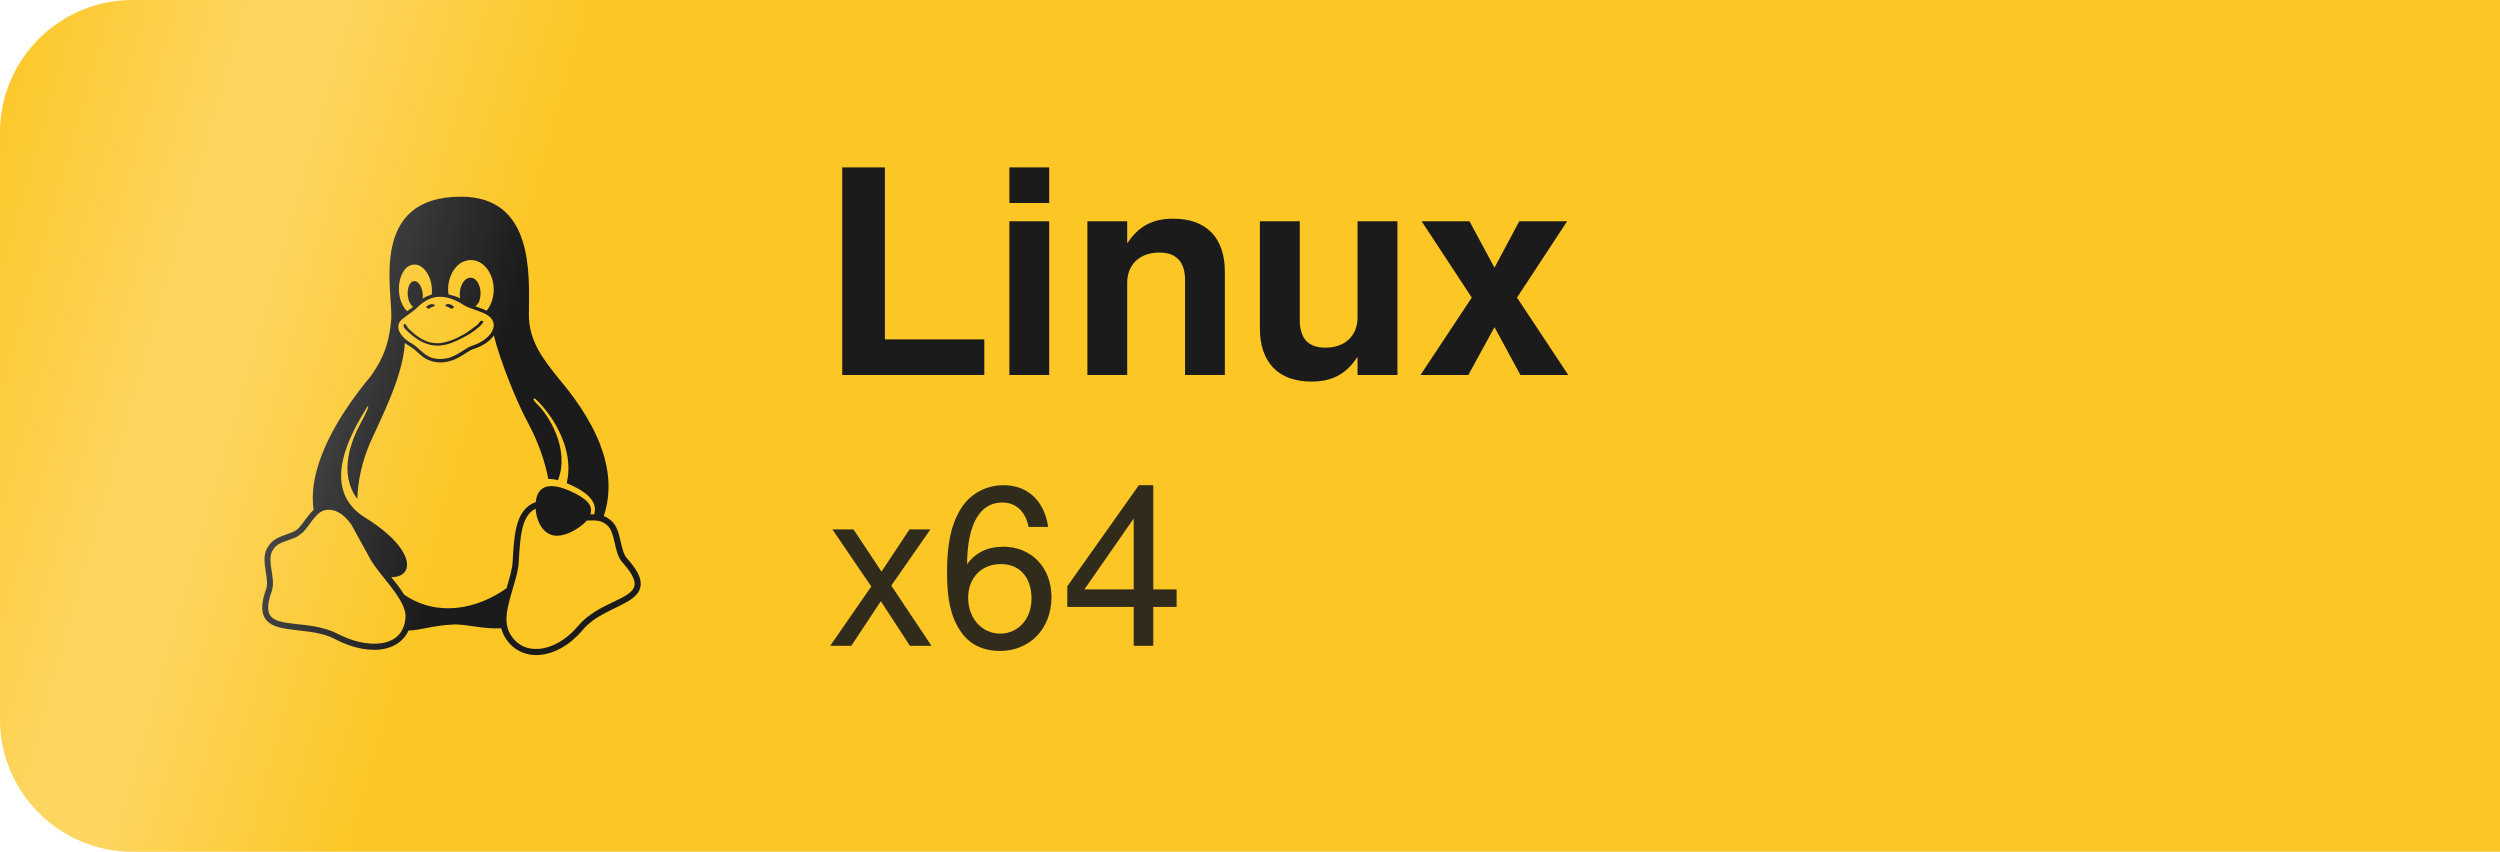
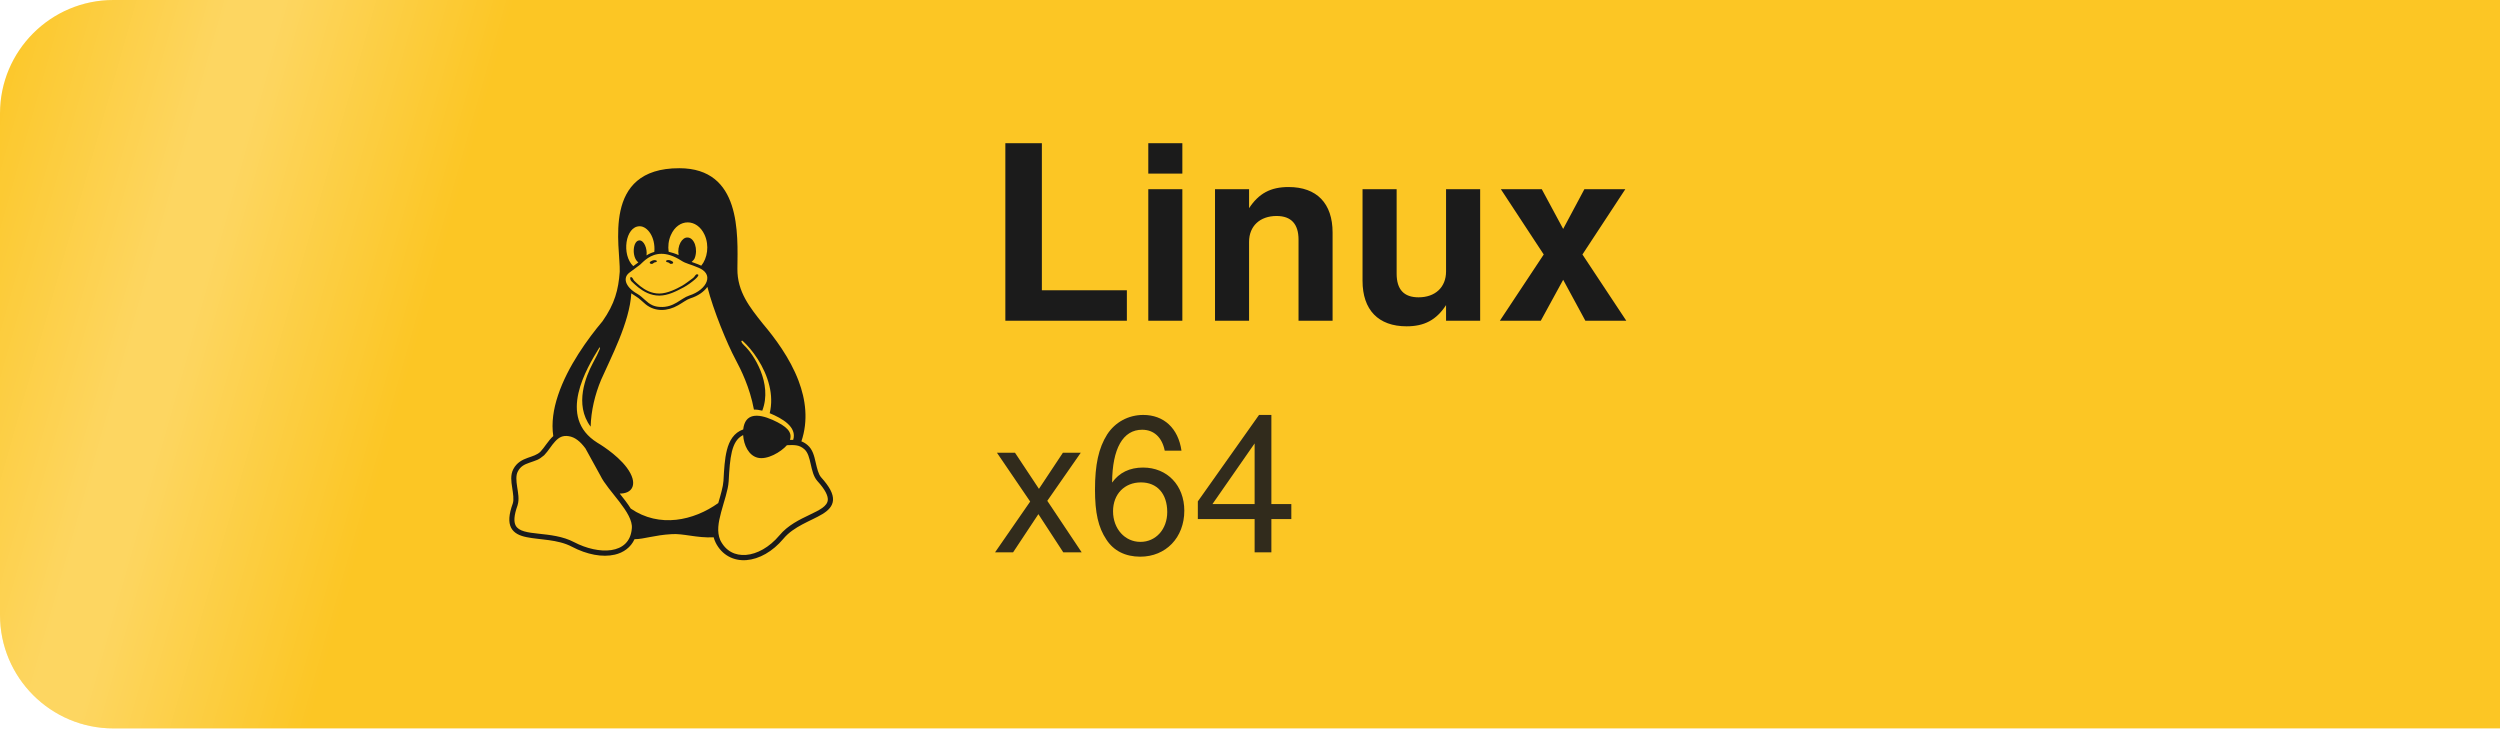
- <svg xmlns="http://www.w3.org/2000/svg" viewBox="0 0 720 245.3" width="720" height="245.3" role="img" aria-label="Download for Linux">
+ <svg xmlns="http://www.w3.org/2000/svg" viewBox="0 0 841.9 245.3" width="841.9" height="245.3" role="img" aria-label="Download for Linux">
  <defs>
    <clipPath id="edge">
-       <path d="M38.2,0 H720 V245.3 H38.2 A38.2,38.2 0 0 1 0,207.1 V38.2 A38.2,38.2 0 0 1 38.2,0 Z" />
+       <path d="M38.2,0 H841.9 V245.3 H38.2 A38.2,38.2 0 0 1 0,207.1 V38.2 A38.2,38.2 0 0 1 38.2,0 Z" />
    </clipPath>
    <linearGradient id="sheen" x1="0" y1="0" x2="1" y2="0">
      <stop offset="0" stop-color="#fff" stop-opacity="0" />
      <stop offset="0.45" stop-color="#fff" stop-opacity="0.28" />
      <stop offset="0.55" stop-color="#fff" stop-opacity="0.28" />
      <stop offset="1" stop-color="#fff" stop-opacity="0" />
    </linearGradient>
  </defs>
  <style>
    @keyframes pass {
-       0%       { transform: translateX(-278.2px); }
-       10.55%   { transform: translateX(998.2px); }
-       100%     { transform: translateX(998.2px); }
+       0%       { transform: translateX(-278.4px); }
+       9.82%   { transform: translateX(1120.3px); }
+       100%     { transform: translateX(1120.3px); }
    }
-     .band { animation: pass 9.206s linear 1.501s infinite backwards; }
+     .band { animation: pass 10.822s linear 1.733s infinite backwards; }
    @media (prefers-reduced-motion: reduce) {
      .band { animation: none; opacity: 0; }
    }
  </style>
-   <path d="M38.2,0 H720 V245.3 H38.2 A38.2,38.2 0 0 1 0,207.1 V38.2 A38.2,38.2 0 0 1 38.2,0 Z" fill="#fcc624" />
-   <g transform="translate(72.25 56.65) scale(0.25781)" fill="#1b1b1b">
+   <path d="M38.2,0 H841.9 V245.3 H38.2 A38.2,38.2 0 0 1 0,207.1 V38.2 A38.2,38.2 0 0 1 38.2,0 Z" fill="#fcc624" />
+   <g transform="translate(168.25 56.65) scale(0.25781)" fill="#1b1b1b">
    <path d="M220.8 123.3c1 .5 1.8 1.7 3 1.7 1.1 0 2.8-.4 2.9-1.5.2-1.4-1.9-2.3-3.2-2.9-1.7-.7-3.9-1-5.5-.1-.4.2-.8.7-.6 1.1.3 1.3 2.3 1.1 3.4 1.7zm-21.9 1.7c1.2 0 2-1.2 3-1.7 1.1-.6 3.1-.4 3.5-1.6.2-.4-.2-.9-.6-1.1-1.6-.9-3.8-.6-5.5.1-1.3.6-3.4 1.5-3.2 2.9.1 1 1.8 1.5 2.8 1.4zM420 403.8c-3.6-4-5.3-11.6-7.2-19.7-1.8-8.1-3.9-16.8-10.5-22.4-1.3-1.1-2.6-2.1-4-2.9-1.3-.8-2.7-1.5-4.1-2 9.2-27.3 5.6-54.5-3.7-79.1-11.4-30.1-31.3-56.4-46.5-74.4-17.1-21.5-33.7-41.9-33.4-72C311.1 85.4 315.7.1 234.8 0 132.4-.2 158 103.4 156.9 135.2c-1.7 23.4-6.4 41.8-22.5 64.7-18.9 22.5-45.5 58.8-58.1 96.7-6 17.9-8.8 36.1-6.2 53.3-6.5 5.8-11.4 14.7-16.6 20.2-4.2 4.3-10.3 5.9-17 8.3s-14 6-18.5 14.5c-2.1 3.9-2.8 8.1-2.8 12.4 0 3.9.6 7.9 1.2 11.8 1.2 8.1 2.5 15.7.8 20.8-5.2 14.4-5.9 24.4-2.2 31.7 3.8 7.3 11.4 10.5 20.1 12.3 17.3 3.6 40.8 2.7 59.3 12.5 19.8 10.4 39.9 14.1 55.9 10.4 11.6-2.6 21.1-9.6 25.9-20.2 12.5-.1 26.3-5.4 48.3-6.6 14.9-1.2 33.6 5.3 55.1 4.1.6 2.3 1.4 4.6 2.5 6.7v.1c8.3 16.7 23.8 24.3 40.3 23 16.6-1.3 34.1-11 48.3-27.9 13.6-16.4 36-23.2 50.9-32.2 7.4-4.5 13.4-10.1 13.9-18.3.4-8.2-4.4-17.3-15.5-29.7zM223.7 87.3c9.8-22.2 34.2-21.8 44-.4 6.5 14.2 3.6 30.9-4.3 40.4-1.6-.8-5.9-2.6-12.6-4.9 1.1-1.2 3.1-2.7 3.9-4.6 4.8-11.8-.2-27-9.1-27.3-7.3-.5-13.9 10.8-11.8 23-4.1-2-9.4-3.5-13-4.4-1-6.9-.3-14.6 2.9-21.8zM183 75.8c10.1 0 20.8 14.2 19.1 33.5-3.5 1-7.1 2.5-10.2 4.6 1.2-8.9-3.3-20.1-9.6-19.6-8.4.7-9.8 21.2-1.8 28.1 1 .8 1.9-.2-5.9 5.5-15.6-14.6-10.5-52.1 8.4-52.1zm-13.6 60.7c6.2-4.6 13.6-10 14.1-10.5 4.7-4.4 13.5-14.2 27.9-14.2 7.1 0 15.6 2.3 25.9 8.9 6.3 4.1 11.3 4.4 22.6 9.3 8.4 3.5 13.7 9.7 10.5 18.2-2.6 7.1-11 14.4-22.7 18.1-11.1 3.6-19.8 16-38.2 14.9-3.9-.2-7-1-9.6-2.1-8-3.5-12.2-10.4-20-15-8.6-4.8-13.2-10.4-14.7-15.3-1.4-4.9 0-9 4.2-12.3zm3.3 334c-2.7 35.1-43.9 34.4-75.3 18-29.9-15.8-68.6-6.5-76.5-21.9-2.4-4.7-2.4-12.7 2.6-26.4v-.2c2.4-7.6.6-16-.6-23.9-1.2-7.8-1.8-15 .9-20 3.5-6.7 8.5-9.1 14.8-11.3 10.3-3.7 11.8-3.4 19.6-9.9 5.5-5.7 9.5-12.9 14.3-18 5.1-5.5 10-8.1 17.7-6.9 8.1 1.2 15.1 6.8 21.9 16l19.6 35.6c9.5 19.9 43.1 48.4 41 68.9zm-1.4-25.9c-4.1-6.6-9.6-13.6-14.4-19.6 7.1 0 14.2-2.2 16.7-8.9 2.3-6.2 0-14.9-7.4-24.9-13.5-18.2-38.3-32.5-38.3-32.5-13.5-8.4-21.1-18.7-24.6-29.9s-3-23.3-.3-35.2c5.2-22.9 18.6-45.2 27.2-59.2 2.3-1.7.8 3.2-8.7 20.8-8.5 16.1-24.4 53.3-2.6 82.4.6-20.7 5.5-41.8 13.8-61.5 12-27.4 37.3-74.9 39.3-112.7 1.1.8 4.6 3.2 6.2 4.1 4.6 2.7 8.1 6.7 12.6 10.3 12.4 10 28.5 9.2 42.4 1.2 6.2-3.5 11.2-7.5 15.9-9 9.9-3.1 17.8-8.6 22.3-15 7.7 30.4 25.7 74.3 37.2 95.7 6.1 11.4 18.3 35.5 23.6 64.6 3.3-.1 7 .4 10.9 1.4 13.8-35.7-11.7-74.2-23.3-84.9-4.7-4.6-4.9-6.6-2.6-6.5 12.6 11.2 29.2 33.7 35.2 59 2.8 11.6 3.3 23.7.4 35.7 16.4 6.8 35.9 17.9 30.7 34.8-2.2-.1-3.2 0-4.2 0 3.2-10.1-3.9-17.6-22.8-26.1-19.6-8.6-36-8.6-38.3 12.5-12.1 4.2-18.3 14.7-21.4 27.3-2.8 11.2-3.6 24.7-4.4 39.9-.5 7.7-3.6 18-6.8 29-32.1 22.9-76.7 32.9-114.3 7.2zm257.4-11.5c-.9 16.8-41.2 19.9-63.2 46.5-13.2 15.7-29.4 24.4-43.6 25.5s-26.5-4.8-33.7-19.3c-4.7-11.1-2.4-23.1 1.1-36.3 3.7-14.2 9.2-28.8 9.9-40.6.8-15.2 1.7-28.5 4.2-38.7 2.6-10.3 6.6-17.2 13.7-21.1.3-.2.7-.3 1-.5.8 13.2 7.3 26.6 18.8 29.5 12.6 3.3 30.7-7.5 38.4-16.3 9-.3 15.7-.9 22.6 5.1 9.9 8.5 7.1 30.3 17.1 41.6 10.6 11.6 14 19.5 13.7 24.6zM173.3 148.7c2 1.9 4.7 4.5 8 7.1 6.6 5.2 15.8 10.6 27.3 10.6 11.6 0 22.5-5.9 31.8-10.8 4.9-2.6 10.9-7 14.8-10.4s5.9-6.3 3.1-6.6-2.6 2.6-6 5.1c-4.4 3.2-9.7 7.4-13.9 9.8-7.4 4.2-19.5 10.2-29.9 10.2s-18.7-4.8-24.9-9.7c-3.1-2.5-5.7-5-7.7-6.9-1.5-1.4-1.9-4.6-4.3-4.9-1.4-.1-1.8 3.7 1.7 6.5z" />
  </g>
-   <text x="236" y="108" font-family="-apple-system, BlinkMacSystemFont, 'Segoe UI', Helvetica, Arial, sans-serif" font-size="82" font-weight="700" fill="#1b1b1b">Linux</text>
-   <text x="238" y="186" font-family="-apple-system, BlinkMacSystemFont, 'Segoe UI', Helvetica, Arial, sans-serif" font-size="64" font-weight="400" fill="#1b1b1b" fill-opacity="0.9">x64</text>
+   <text x="332" y="108" font-family="-apple-system, BlinkMacSystemFont, 'Segoe UI', Helvetica, Arial, sans-serif" font-size="82" font-weight="700" fill="#1b1b1b">Linux</text>
+   <text x="334" y="186" font-family="-apple-system, BlinkMacSystemFont, 'Segoe UI', Helvetica, Arial, sans-serif" font-size="64" font-weight="400" fill="#1b1b1b" fill-opacity="0.9">x64</text>
  <g clip-path="url(#edge)">
    <g class="band">
-       <rect x="0" y="-60" width="173.4" height="365.3" fill="url(#sheen)" transform="skewX(-16)" />
+       <rect x="0" y="-60" width="173.6" height="365.3" fill="url(#sheen)" transform="skewX(-16)" />
    </g>
  </g>
</svg>
